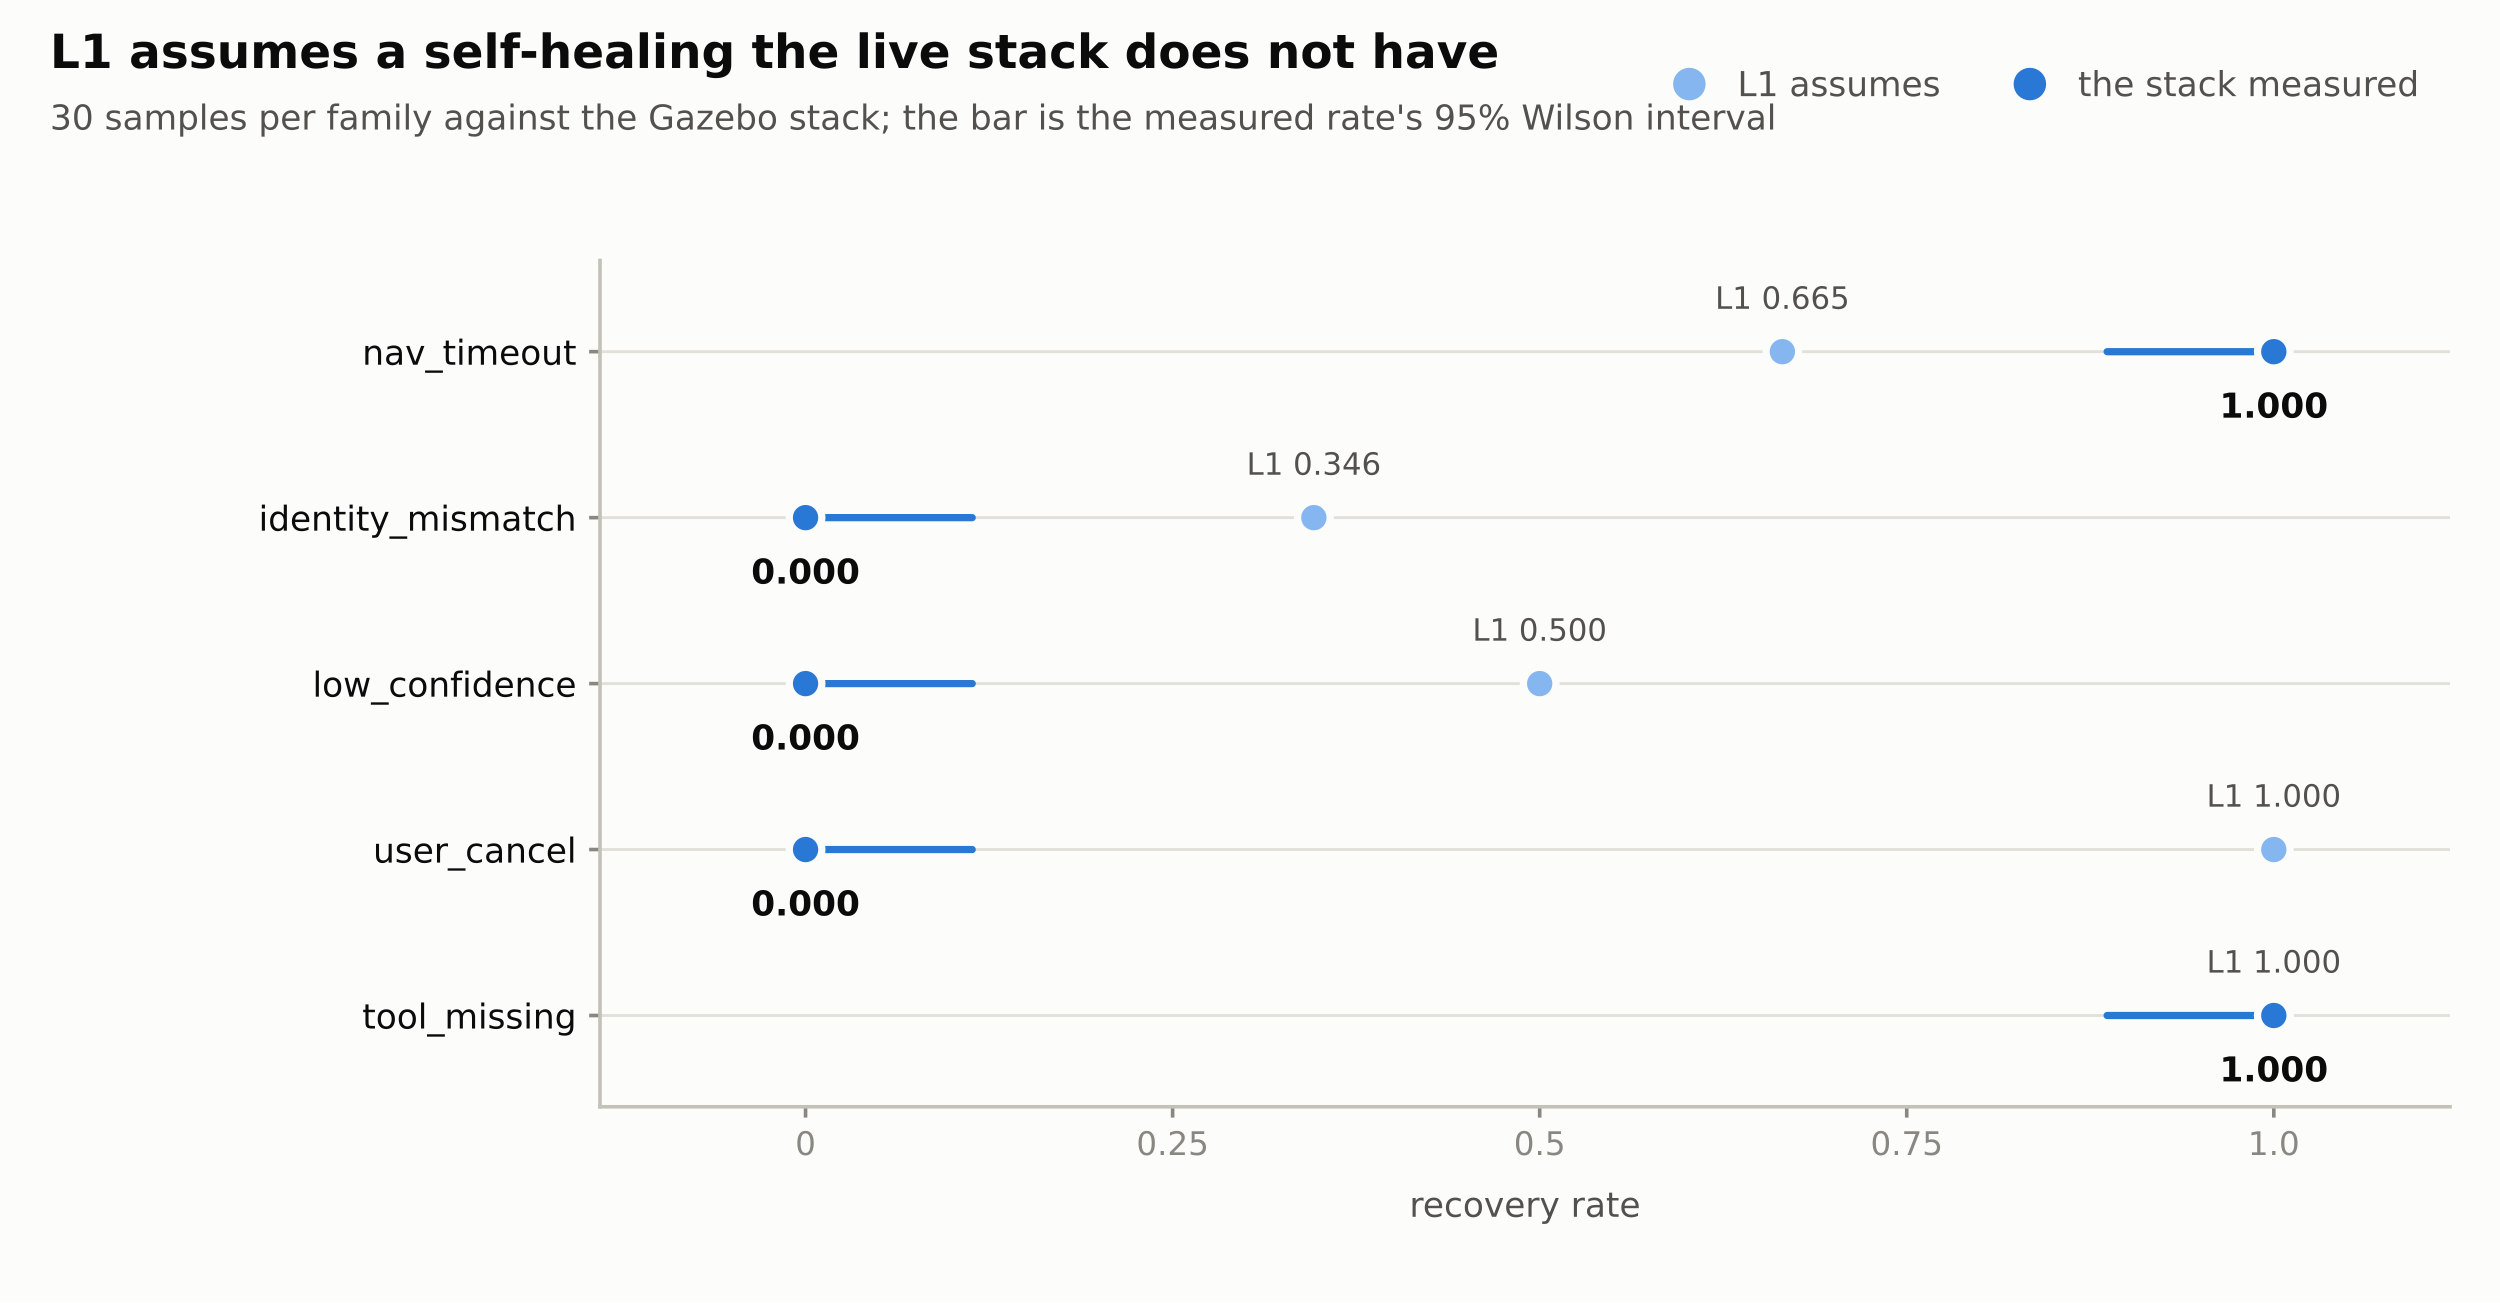
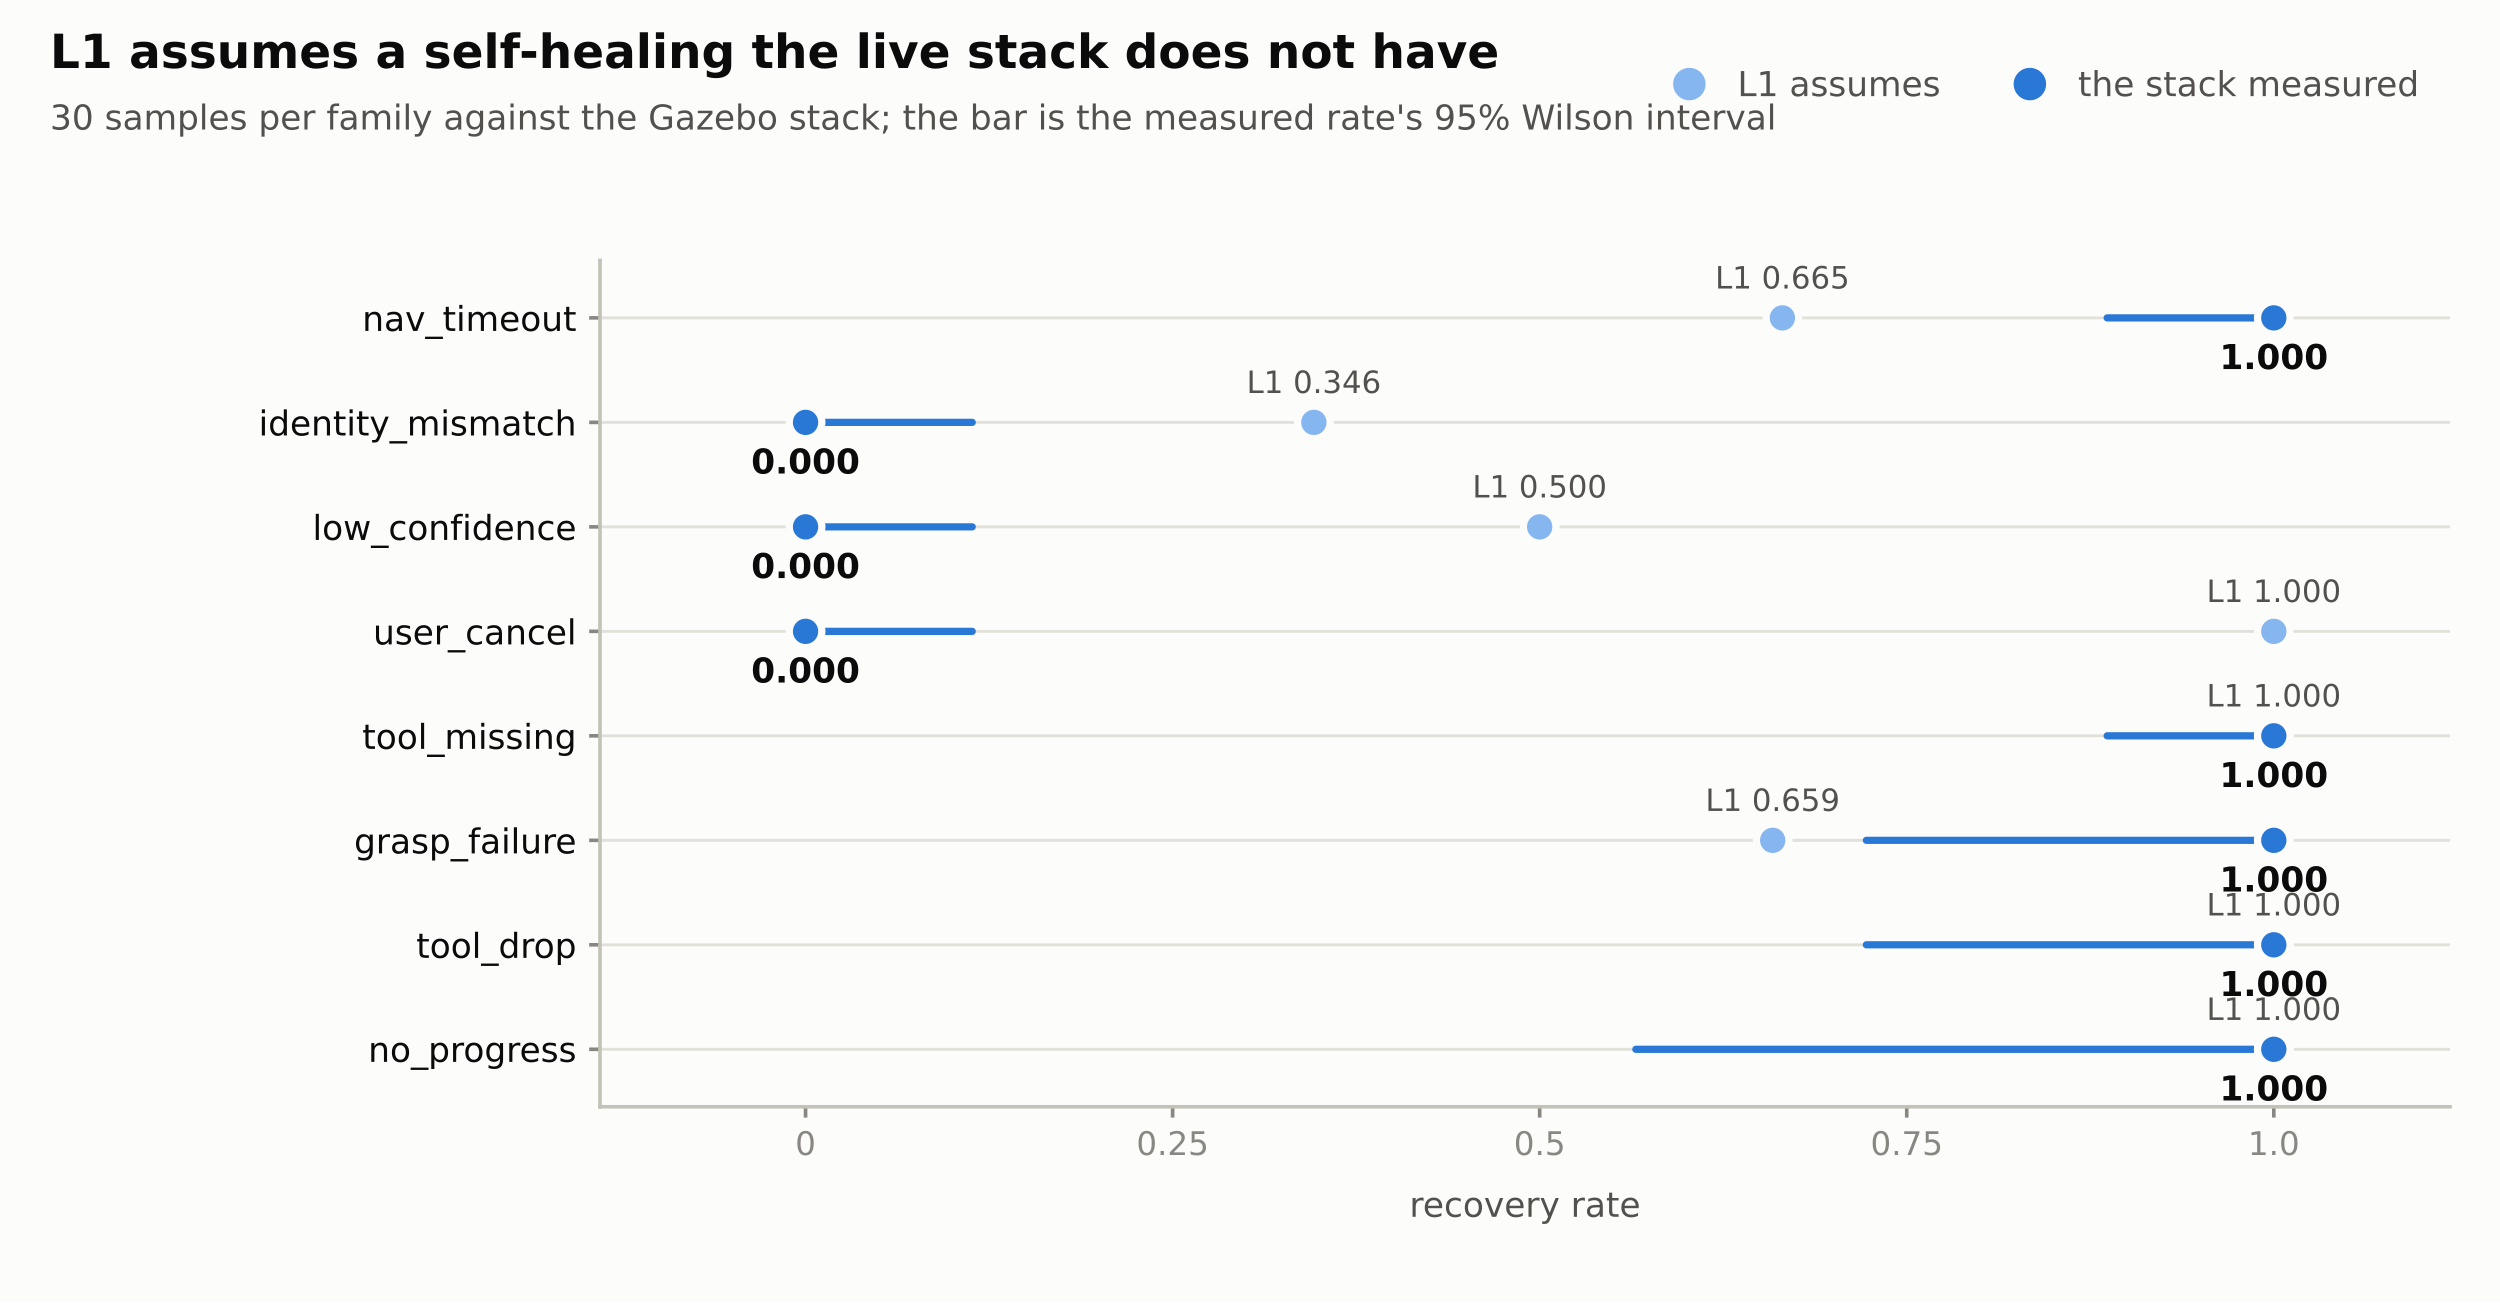
<svg xmlns="http://www.w3.org/2000/svg" xmlns:xlink="http://www.w3.org/1999/xlink" width="691.2pt" height="360pt" viewBox="0 0 691.2 360" version="1.1">
  <defs>
    <style type="text/css">*{stroke-linejoin: round; stroke-linecap: butt}</style>
  </defs>
  <g id="figure_1">
    <g id="patch_1">
      <path d="M 0 360  L 691.2 360  L 691.2 0  L 0 0  z " style="fill: #fcfcfb" />
    </g>
    <g id="axes_1">
      <g id="patch_2">
        <path d="M 165.888 306  L 677.376 306  L 677.376 72  L 165.888 72  z " style="fill: #fcfcfb" />
      </g>
      <g id="matplotlib.axis_1">
        <g id="xtick_1">
          <g id="line2d_1">
            <defs>
              <path id="m58dc84d5ad" d="M 0 0  L 0 3  " style="stroke: #898781" />
            </defs>
            <g>
              <use xlink:href="#m58dc84d5ad" x="222.72" y="306" style="fill: #898781; stroke: #898781" />
            </g>
          </g>
          <g id="text_1">
            <text style="fill: #898781; font: 9px 'DejaVu Sans'; text-anchor: middle" x="222.72" y="319.339" transform="rotate(-0, 222.72, 319.3386)">0</text>
          </g>
        </g>
        <g id="xtick_2">
          <g id="line2d_2">
            <g>
              <use xlink:href="#m58dc84d5ad" x="324.206" y="306" style="fill: #898781; stroke: #898781" />
            </g>
          </g>
          <g id="text_2">
            <text style="fill: #898781; font: 9px 'DejaVu Sans'; text-anchor: middle" x="324.206" y="319.339" transform="rotate(-0, 324.2057, 319.3386)">0.25</text>
          </g>
        </g>
        <g id="xtick_3">
          <g id="line2d_3">
            <g>
              <use xlink:href="#m58dc84d5ad" x="425.691" y="306" style="fill: #898781; stroke: #898781" />
            </g>
          </g>
          <g id="text_3">
            <text style="fill: #898781; font: 9px 'DejaVu Sans'; text-anchor: middle" x="425.691" y="319.339" transform="rotate(-0, 425.6914, 319.3386)">0.5</text>
          </g>
        </g>
        <g id="xtick_4">
          <g id="line2d_4">
            <g>
              <use xlink:href="#m58dc84d5ad" x="527.177" y="306" style="fill: #898781; stroke: #898781" />
            </g>
          </g>
          <g id="text_4">
            <text style="fill: #898781; font: 9px 'DejaVu Sans'; text-anchor: middle" x="527.177" y="319.339" transform="rotate(-0, 527.1771, 319.3386)">0.75</text>
          </g>
        </g>
        <g id="xtick_5">
          <g id="line2d_5">
            <g>
              <use xlink:href="#m58dc84d5ad" x="628.663" y="306" style="fill: #898781; stroke: #898781" />
            </g>
          </g>
          <g id="text_5">
            <text style="fill: #898781; font: 9px 'DejaVu Sans'; text-anchor: middle" x="628.663" y="319.339" transform="rotate(-0, 628.6629, 319.3386)">1.0</text>
          </g>
        </g>
        <g id="text_6">
          <text style="fill: #52514e; font: 9.5px 'DejaVu Sans'; text-anchor: middle" x="421.632" y="336.429" transform="rotate(-0, 421.632, 336.4288)">recovery rate</text>
        </g>
      </g>
      <g id="matplotlib.axis_2">
        <g id="ytick_1">
          <g id="line2d_6">
-             <path d="M 165.888 280.765  L 677.376 280.765  " clip-path="url(#p1492803157)" style="fill: none; stroke: #e1e0d9; stroke-width: 0.8; stroke-linecap: square" />
+             <path d="M 165.888 290.111  L 677.376 290.111  " clip-path="url(#p1492803157)" style="fill: none; stroke: #e1e0d9; stroke-width: 0.8; stroke-linecap: square" />
          </g>
          <g id="line2d_7">
            <defs>
              <path id="mdd7d7d7f89" d="M 0 0  L -3 0  " style="stroke: #898781" />
            </defs>
            <g>
-               <use xlink:href="#mdd7d7d7f89" x="165.888" y="280.765" style="fill: #898781; stroke: #898781" />
+               <use xlink:href="#mdd7d7d7f89" x="165.888" y="290.111" style="fill: #898781; stroke: #898781" />
            </g>
          </g>
          <g id="text_7">
-             <text style="fill: #0b0b0b; font: 9.5px 'DejaVu Sans'; text-anchor: end" x="159.388" y="284.374" transform="rotate(-0, 159.388, 284.374)">tool_missing</text>
+             <text style="fill: #0b0b0b; font: 9.5px 'DejaVu Sans'; text-anchor: end" x="159.388" y="293.588" transform="rotate(-0, 159.388, 293.5883)">no_progress</text>
          </g>
        </g>
        <g id="ytick_2">
          <g id="line2d_8">
-             <path d="M 165.888 234.882  L 677.376 234.882  " clip-path="url(#p1492803157)" style="fill: none; stroke: #e1e0d9; stroke-width: 0.8; stroke-linecap: square" />
+             <path d="M 165.888 261.222  L 677.376 261.222  " clip-path="url(#p1492803157)" style="fill: none; stroke: #e1e0d9; stroke-width: 0.8; stroke-linecap: square" />
          </g>
          <g id="line2d_9">
            <g>
-               <use xlink:href="#mdd7d7d7f89" x="165.888" y="234.882" style="fill: #898781; stroke: #898781" />
+               <use xlink:href="#mdd7d7d7f89" x="165.888" y="261.222" style="fill: #898781; stroke: #898781" />
            </g>
          </g>
          <g id="text_8">
-             <text style="fill: #0b0b0b; font: 9.5px 'DejaVu Sans'; text-anchor: end" x="159.388" y="238.492" transform="rotate(-0, 159.388, 238.4916)">user_cancel</text>
+             <text style="fill: #0b0b0b; font: 9.5px 'DejaVu Sans'; text-anchor: end" x="159.388" y="264.831" transform="rotate(-0, 159.388, 264.8315)">tool_drop</text>
          </g>
        </g>
        <g id="ytick_3">
          <g id="line2d_10">
-             <path d="M 165.888 189  L 677.376 189  " clip-path="url(#p1492803157)" style="fill: none; stroke: #e1e0d9; stroke-width: 0.8; stroke-linecap: square" />
+             <path d="M 165.888 232.333  L 677.376 232.333  " clip-path="url(#p1492803157)" style="fill: none; stroke: #e1e0d9; stroke-width: 0.8; stroke-linecap: square" />
          </g>
          <g id="line2d_11">
            <g>
-               <use xlink:href="#mdd7d7d7f89" x="165.888" y="189" style="fill: #898781; stroke: #898781" />
+               <use xlink:href="#mdd7d7d7f89" x="165.888" y="232.333" style="fill: #898781; stroke: #898781" />
            </g>
          </g>
          <g id="text_9">
-             <text style="fill: #0b0b0b; font: 9.5px 'DejaVu Sans'; text-anchor: end" x="159.388" y="192.609" transform="rotate(-0, 159.388, 192.6093)">low_confidence</text>
+             <text style="fill: #0b0b0b; font: 9.5px 'DejaVu Sans'; text-anchor: end" x="159.388" y="235.943" transform="rotate(-0, 159.388, 235.9426)">grasp_failure</text>
          </g>
        </g>
        <g id="ytick_4">
          <g id="line2d_12">
-             <path d="M 165.888 143.118  L 677.376 143.118  " clip-path="url(#p1492803157)" style="fill: none; stroke: #e1e0d9; stroke-width: 0.8; stroke-linecap: square" />
+             <path d="M 165.888 203.444  L 677.376 203.444  " clip-path="url(#p1492803157)" style="fill: none; stroke: #e1e0d9; stroke-width: 0.8; stroke-linecap: square" />
          </g>
          <g id="line2d_13">
            <g>
-               <use xlink:href="#mdd7d7d7f89" x="165.888" y="143.118" style="fill: #898781; stroke: #898781" />
+               <use xlink:href="#mdd7d7d7f89" x="165.888" y="203.444" style="fill: #898781; stroke: #898781" />
            </g>
          </g>
          <g id="text_10">
-             <text style="fill: #0b0b0b; font: 9.5px 'DejaVu Sans'; text-anchor: end" x="159.388" y="146.727" transform="rotate(-0, 159.388, 146.7269)">identity_mismatch</text>
+             <text style="fill: #0b0b0b; font: 9.5px 'DejaVu Sans'; text-anchor: end" x="159.388" y="207.054" transform="rotate(-0, 159.388, 207.0537)">tool_missing</text>
          </g>
        </g>
        <g id="ytick_5">
          <g id="line2d_14">
-             <path d="M 165.888 97.235  L 677.376 97.235  " clip-path="url(#p1492803157)" style="fill: none; stroke: #e1e0d9; stroke-width: 0.8; stroke-linecap: square" />
+             <path d="M 165.888 174.556  L 677.376 174.556  " clip-path="url(#p1492803157)" style="fill: none; stroke: #e1e0d9; stroke-width: 0.8; stroke-linecap: square" />
          </g>
          <g id="line2d_15">
            <g>
-               <use xlink:href="#mdd7d7d7f89" x="165.888" y="97.235" style="fill: #898781; stroke: #898781" />
+               <use xlink:href="#mdd7d7d7f89" x="165.888" y="174.556" style="fill: #898781; stroke: #898781" />
            </g>
          </g>
          <g id="text_11">
-             <text style="fill: #0b0b0b; font: 9.5px 'DejaVu Sans'; text-anchor: end" x="159.388" y="100.845" transform="rotate(-0, 159.388, 100.8446)">nav_timeout</text>
-           </g>
-         </g>
-       </g>
-       <g id="line2d_16">
-         <path d="M 582.588 280.765  L 628.663 280.765  " clip-path="url(#p1492803157)" style="fill: none; stroke: #2a78d6; stroke-width: 2; stroke-linecap: round" />
-       </g>
-       <g id="line2d_17">
-         <path d="M 222.72 234.882  L 268.795 234.882  " clip-path="url(#p1492803157)" style="fill: none; stroke: #2a78d6; stroke-width: 2; stroke-linecap: round" />
-       </g>
-       <g id="line2d_18">
-         <path d="M 222.72 189  L 268.795 189  " clip-path="url(#p1492803157)" style="fill: none; stroke: #2a78d6; stroke-width: 2; stroke-linecap: round" />
-       </g>
-       <g id="line2d_19">
-         <path d="M 222.72 143.118  L 268.795 143.118  " clip-path="url(#p1492803157)" style="fill: none; stroke: #2a78d6; stroke-width: 2; stroke-linecap: round" />
-       </g>
-       <g id="line2d_20">
-         <path d="M 582.588 97.235  L 628.663 97.235  " clip-path="url(#p1492803157)" style="fill: none; stroke: #2a78d6; stroke-width: 2; stroke-linecap: round" />
+             <text style="fill: #0b0b0b; font: 9.5px 'DejaVu Sans'; text-anchor: end" x="159.388" y="178.165" transform="rotate(-0, 159.388, 178.1648)">user_cancel</text>
+           </g>
+         </g>
+         <g id="ytick_6">
+           <g id="line2d_16">
+             <path d="M 165.888 145.667  L 677.376 145.667  " clip-path="url(#p1492803157)" style="fill: none; stroke: #e1e0d9; stroke-width: 0.8; stroke-linecap: square" />
+           </g>
+           <g id="line2d_17">
+             <g>
+               <use xlink:href="#mdd7d7d7f89" x="165.888" y="145.667" style="fill: #898781; stroke: #898781" />
+             </g>
+           </g>
+           <g id="text_12">
+             <text style="fill: #0b0b0b; font: 9.5px 'DejaVu Sans'; text-anchor: end" x="159.388" y="149.276" transform="rotate(-0, 159.388, 149.2759)">low_confidence</text>
+           </g>
+         </g>
+         <g id="ytick_7">
+           <g id="line2d_18">
+             <path d="M 165.888 116.778  L 677.376 116.778  " clip-path="url(#p1492803157)" style="fill: none; stroke: #e1e0d9; stroke-width: 0.8; stroke-linecap: square" />
+           </g>
+           <g id="line2d_19">
+             <g>
+               <use xlink:href="#mdd7d7d7f89" x="165.888" y="116.778" style="fill: #898781; stroke: #898781" />
+             </g>
+           </g>
+           <g id="text_13">
+             <text style="fill: #0b0b0b; font: 9.5px 'DejaVu Sans'; text-anchor: end" x="159.388" y="120.387" transform="rotate(-0, 159.388, 120.387)">identity_mismatch</text>
+           </g>
+         </g>
+         <g id="ytick_8">
+           <g id="line2d_20">
+             <path d="M 165.888 87.889  L 677.376 87.889  " clip-path="url(#p1492803157)" style="fill: none; stroke: #e1e0d9; stroke-width: 0.8; stroke-linecap: square" />
+           </g>
+           <g id="line2d_21">
+             <g>
+               <use xlink:href="#mdd7d7d7f89" x="165.888" y="87.889" style="fill: #898781; stroke: #898781" />
+             </g>
+           </g>
+           <g id="text_14">
+             <text style="fill: #0b0b0b; font: 9.5px 'DejaVu Sans'; text-anchor: end" x="159.388" y="91.498" transform="rotate(-0, 159.388, 91.49815)">nav_timeout</text>
+           </g>
+         </g>
+       </g>
+       <g id="line2d_22">
+         <path d="M 452.281 290.111  L 628.663 290.111  " clip-path="url(#p1492803157)" style="fill: none; stroke: #2a78d6; stroke-width: 2; stroke-linecap: round" />
+       </g>
+       <g id="line2d_23">
+         <path d="M 516.014 261.222  L 628.663 261.222  " clip-path="url(#p1492803157)" style="fill: none; stroke: #2a78d6; stroke-width: 2; stroke-linecap: round" />
+       </g>
+       <g id="line2d_24">
+         <path d="M 516.014 232.333  L 628.663 232.333  " clip-path="url(#p1492803157)" style="fill: none; stroke: #2a78d6; stroke-width: 2; stroke-linecap: round" />
+       </g>
+       <g id="line2d_25">
+         <path d="M 582.588 203.444  L 628.663 203.444  " clip-path="url(#p1492803157)" style="fill: none; stroke: #2a78d6; stroke-width: 2; stroke-linecap: round" />
+       </g>
+       <g id="line2d_26">
+         <path d="M 222.72 174.556  L 268.795 174.556  " clip-path="url(#p1492803157)" style="fill: none; stroke: #2a78d6; stroke-width: 2; stroke-linecap: round" />
+       </g>
+       <g id="line2d_27">
+         <path d="M 222.72 145.667  L 268.795 145.667  " clip-path="url(#p1492803157)" style="fill: none; stroke: #2a78d6; stroke-width: 2; stroke-linecap: round" />
+       </g>
+       <g id="line2d_28">
+         <path d="M 222.72 116.778  L 268.795 116.778  " clip-path="url(#p1492803157)" style="fill: none; stroke: #2a78d6; stroke-width: 2; stroke-linecap: round" />
+       </g>
+       <g id="line2d_29">
+         <path d="M 582.588 87.889  L 628.663 87.889  " clip-path="url(#p1492803157)" style="fill: none; stroke: #2a78d6; stroke-width: 2; stroke-linecap: round" />
      </g>
      <g id="patch_3">
        <path d="M 165.888 306  L 165.888 72  " style="fill: none; stroke: #c3c2b7; stroke-linejoin: miter; stroke-linecap: square" />
      </g>
      <g id="patch_4">
        <path d="M 165.888 306  L 677.376 306  " style="fill: none; stroke: #c3c2b7; stroke-linejoin: miter; stroke-linecap: square" />
      </g>
-       <g id="line2d_21">
+       <g id="line2d_30">
        <defs>
          <path id="m6d2895f22f" d="M 0 4.5  C 1.193 4.5 2.338 4.026 3.182 3.182  C 4.026 2.338 4.5 1.193 4.5 0  C 4.5 -1.193 4.026 -2.338 3.182 -3.182  C 2.338 -4.026 1.193 -4.5 0 -4.5  C -1.193 -4.5 -2.338 -4.026 -3.182 -3.182  C -4.026 -2.338 -4.5 -1.193 -4.5 0  C -4.5 1.193 -4.026 2.338 -3.182 3.182  C -2.338 4.026 -1.193 4.5 0 4.5  z " style="stroke: #fcfcfb; stroke-width: 2" />
        </defs>
        <g clip-path="url(#p1492803157)">
-           <use xlink:href="#m6d2895f22f" x="628.663" y="280.765" style="fill: #86b6ef; stroke: #fcfcfb; stroke-width: 2" />
-         </g>
-       </g>
-       <g id="text_12">
-         <text style="fill: #52514e; font: 8.5px 'DejaVu Sans'; text-anchor: middle" x="628.663" y="268.903" transform="rotate(-0, 628.6629, 268.9029)">L1 1.000</text>
-       </g>
-       <g id="text_13">
-         <text style="fill: #0b0b0b; font: 700 9.5px 'DejaVu Sans'; text-anchor: middle" x="628.663" y="298.995" transform="rotate(-0, 628.6629, 298.995)">1.000</text>
-       </g>
-       <g id="line2d_22">
-         <g clip-path="url(#p1492803157)">
-           <use xlink:href="#m6d2895f22f" x="628.663" y="234.882" style="fill: #86b6ef; stroke: #fcfcfb; stroke-width: 2" />
-         </g>
-       </g>
-       <g id="text_14">
-         <text style="fill: #52514e; font: 8.5px 'DejaVu Sans'; text-anchor: middle" x="628.663" y="223.021" transform="rotate(-0, 628.6629, 223.0205)">L1 1.000</text>
+           <use xlink:href="#m6d2895f22f" x="628.663" y="290.111" style="fill: #86b6ef; stroke: #fcfcfb; stroke-width: 2" />
+         </g>
      </g>
      <g id="text_15">
-         <text style="fill: #0b0b0b; font: 700 9.5px 'DejaVu Sans'; text-anchor: middle" x="222.72" y="253.113" transform="rotate(-0, 222.72, 253.1126)">0.000</text>
-       </g>
-       <g id="line2d_23">
-         <g clip-path="url(#p1492803157)">
-           <use xlink:href="#m6d2895f22f" x="425.691" y="189" style="fill: #86b6ef; stroke: #fcfcfb; stroke-width: 2" />
-         </g>
+         <text style="fill: #52514e; font: 8.5px 'DejaVu Sans'; text-anchor: middle" x="628.663" y="281.988" transform="rotate(-0, 628.6629, 281.9878)">L1 1.000</text>
      </g>
      <g id="text_16">
-         <text style="fill: #52514e; font: 8.5px 'DejaVu Sans'; text-anchor: middle" x="425.691" y="177.138" transform="rotate(-0, 425.6914, 177.1381)">L1 0.500</text>
+         <text style="fill: #0b0b0b; font: 700 9.5px 'DejaVu Sans'; text-anchor: middle" x="628.663" y="304.263" transform="rotate(-0, 628.6629, 304.263)">1.000</text>
+       </g>
+       <g id="line2d_31">
+         <g clip-path="url(#p1492803157)">
+           <use xlink:href="#m6d2895f22f" x="628.663" y="261.222" style="fill: #86b6ef; stroke: #fcfcfb; stroke-width: 2" />
+         </g>
      </g>
      <g id="text_17">
-         <text style="fill: #0b0b0b; font: 700 9.5px 'DejaVu Sans'; text-anchor: middle" x="222.72" y="207.23" transform="rotate(-0, 222.72, 207.2303)">0.000</text>
-       </g>
-       <g id="line2d_24">
-         <g clip-path="url(#p1492803157)">
-           <use xlink:href="#m6d2895f22f" x="363.257" y="143.118" style="fill: #86b6ef; stroke: #fcfcfb; stroke-width: 2" />
-         </g>
+         <text style="fill: #52514e; font: 8.5px 'DejaVu Sans'; text-anchor: middle" x="628.663" y="253.099" transform="rotate(-0, 628.6629, 253.0989)">L1 1.000</text>
      </g>
      <g id="text_18">
-         <text style="fill: #52514e; font: 8.5px 'DejaVu Sans'; text-anchor: middle" x="363.257" y="131.256" transform="rotate(-0, 363.2574, 131.2558)">L1 0.346</text>
+         <text style="fill: #0b0b0b; font: 700 9.5px 'DejaVu Sans'; text-anchor: middle" x="628.663" y="275.374" transform="rotate(-0, 628.6629, 275.3741)">1.000</text>
+       </g>
+       <g id="line2d_32">
+         <g clip-path="url(#p1492803157)">
+           <use xlink:href="#m6d2895f22f" x="490.115" y="232.333" style="fill: #86b6ef; stroke: #fcfcfb; stroke-width: 2" />
+         </g>
      </g>
      <g id="text_19">
-         <text style="fill: #0b0b0b; font: 700 9.5px 'DejaVu Sans'; text-anchor: middle" x="222.72" y="161.348" transform="rotate(-0, 222.72, 161.3479)">0.000</text>
-       </g>
-       <g id="line2d_25">
-         <g clip-path="url(#p1492803157)">
-           <use xlink:href="#m6d2895f22f" x="492.794" y="97.235" style="fill: #86b6ef; stroke: #fcfcfb; stroke-width: 2" />
-         </g>
+         <text style="fill: #52514e; font: 8.5px 'DejaVu Sans'; text-anchor: middle" x="490.115" y="224.21" transform="rotate(-0, 490.1146, 224.21)">L1 0.659</text>
      </g>
      <g id="text_20">
-         <text style="fill: #52514e; font: 8.5px 'DejaVu Sans'; text-anchor: middle" x="492.794" y="85.373" transform="rotate(-0, 492.7938, 85.37344)">L1 0.665</text>
+         <text style="fill: #0b0b0b; font: 700 9.5px 'DejaVu Sans'; text-anchor: middle" x="628.663" y="246.485" transform="rotate(-0, 628.6629, 246.4852)">1.000</text>
+       </g>
+       <g id="line2d_33">
+         <g clip-path="url(#p1492803157)">
+           <use xlink:href="#m6d2895f22f" x="628.663" y="203.444" style="fill: #86b6ef; stroke: #fcfcfb; stroke-width: 2" />
+         </g>
      </g>
      <g id="text_21">
-         <text style="fill: #0b0b0b; font: 700 9.5px 'DejaVu Sans'; text-anchor: middle" x="628.663" y="115.466" transform="rotate(-0, 628.6629, 115.4656)">1.000</text>
-       </g>
-       <g id="line2d_26">
+         <text style="fill: #52514e; font: 8.5px 'DejaVu Sans'; text-anchor: middle" x="628.663" y="195.321" transform="rotate(-0, 628.6629, 195.3212)">L1 1.000</text>
+       </g>
+       <g id="text_22">
+         <text style="fill: #0b0b0b; font: 700 9.5px 'DejaVu Sans'; text-anchor: middle" x="628.663" y="217.596" transform="rotate(-0, 628.6629, 217.5963)">1.000</text>
+       </g>
+       <g id="line2d_34">
+         <g clip-path="url(#p1492803157)">
+           <use xlink:href="#m6d2895f22f" x="628.663" y="174.556" style="fill: #86b6ef; stroke: #fcfcfb; stroke-width: 2" />
+         </g>
+       </g>
+       <g id="text_23">
+         <text style="fill: #52514e; font: 8.5px 'DejaVu Sans'; text-anchor: middle" x="628.663" y="166.432" transform="rotate(-0, 628.6629, 166.4323)">L1 1.000</text>
+       </g>
+       <g id="text_24">
+         <text style="fill: #0b0b0b; font: 700 9.5px 'DejaVu Sans'; text-anchor: middle" x="222.72" y="188.707" transform="rotate(-0, 222.72, 188.7074)">0.000</text>
+       </g>
+       <g id="line2d_35">
+         <g clip-path="url(#p1492803157)">
+           <use xlink:href="#m6d2895f22f" x="425.691" y="145.667" style="fill: #86b6ef; stroke: #fcfcfb; stroke-width: 2" />
+         </g>
+       </g>
+       <g id="text_25">
+         <text style="fill: #52514e; font: 8.5px 'DejaVu Sans'; text-anchor: middle" x="425.691" y="137.543" transform="rotate(-0, 425.6914, 137.5434)">L1 0.500</text>
+       </g>
+       <g id="text_26">
+         <text style="fill: #0b0b0b; font: 700 9.5px 'DejaVu Sans'; text-anchor: middle" x="222.72" y="159.819" transform="rotate(-0, 222.72, 159.8185)">0.000</text>
+       </g>
+       <g id="line2d_36">
+         <g clip-path="url(#p1492803157)">
+           <use xlink:href="#m6d2895f22f" x="363.257" y="116.778" style="fill: #86b6ef; stroke: #fcfcfb; stroke-width: 2" />
+         </g>
+       </g>
+       <g id="text_27">
+         <text style="fill: #52514e; font: 8.5px 'DejaVu Sans'; text-anchor: middle" x="363.257" y="108.654" transform="rotate(-0, 363.2574, 108.6545)">L1 0.346</text>
+       </g>
+       <g id="text_28">
+         <text style="fill: #0b0b0b; font: 700 9.5px 'DejaVu Sans'; text-anchor: middle" x="222.72" y="130.93" transform="rotate(-0, 222.72, 130.9296)">0.000</text>
+       </g>
+       <g id="line2d_37">
+         <g clip-path="url(#p1492803157)">
+           <use xlink:href="#m6d2895f22f" x="492.794" y="87.889" style="fill: #86b6ef; stroke: #fcfcfb; stroke-width: 2" />
+         </g>
+       </g>
+       <g id="text_29">
+         <text style="fill: #52514e; font: 8.5px 'DejaVu Sans'; text-anchor: middle" x="492.794" y="79.766" transform="rotate(-0, 492.7938, 79.7656)">L1 0.665</text>
+       </g>
+       <g id="text_30">
+         <text style="fill: #0b0b0b; font: 700 9.5px 'DejaVu Sans'; text-anchor: middle" x="628.663" y="102.041" transform="rotate(-0, 628.6629, 102.0407)">1.000</text>
+       </g>
+       <g id="line2d_38">
        <defs>
          <path id="maa750db0af" d="M 0 4.5  C 1.193 4.5 2.338 4.026 3.182 3.182  C 4.026 2.338 4.5 1.193 4.5 0  C 4.5 -1.193 4.026 -2.338 3.182 -3.182  C 2.338 -4.026 1.193 -4.5 0 -4.5  C -1.193 -4.5 -2.338 -4.026 -3.182 -3.182  C -4.026 -2.338 -4.5 -1.193 -4.5 0  C -4.5 1.193 -4.026 2.338 -3.182 3.182  C -2.338 4.026 -1.193 4.5 0 4.5  z " style="stroke: #fcfcfb; stroke-width: 2" />
        </defs>
        <g clip-path="url(#p1492803157)">
-           <use xlink:href="#maa750db0af" x="628.663" y="280.765" style="fill: #2a78d6; stroke: #fcfcfb; stroke-width: 2" />
-         </g>
-       </g>
-       <g id="line2d_27">
-         <g clip-path="url(#p1492803157)">
-           <use xlink:href="#maa750db0af" x="222.72" y="234.882" style="fill: #2a78d6; stroke: #fcfcfb; stroke-width: 2" />
-         </g>
-       </g>
-       <g id="line2d_28">
-         <g clip-path="url(#p1492803157)">
-           <use xlink:href="#maa750db0af" x="222.72" y="189" style="fill: #2a78d6; stroke: #fcfcfb; stroke-width: 2" />
-         </g>
-       </g>
-       <g id="line2d_29">
-         <g clip-path="url(#p1492803157)">
-           <use xlink:href="#maa750db0af" x="222.72" y="143.118" style="fill: #2a78d6; stroke: #fcfcfb; stroke-width: 2" />
-         </g>
-       </g>
-       <g id="line2d_30">
-         <g clip-path="url(#p1492803157)">
-           <use xlink:href="#maa750db0af" x="628.663" y="97.235" style="fill: #2a78d6; stroke: #fcfcfb; stroke-width: 2" />
-         </g>
-       </g>
-     </g>
-     <g id="text_22">
+           <use xlink:href="#maa750db0af" x="628.663" y="290.111" style="fill: #2a78d6; stroke: #fcfcfb; stroke-width: 2" />
+         </g>
+       </g>
+       <g id="line2d_39">
+         <g clip-path="url(#p1492803157)">
+           <use xlink:href="#maa750db0af" x="628.663" y="261.222" style="fill: #2a78d6; stroke: #fcfcfb; stroke-width: 2" />
+         </g>
+       </g>
+       <g id="line2d_40">
+         <g clip-path="url(#p1492803157)">
+           <use xlink:href="#maa750db0af" x="628.663" y="232.333" style="fill: #2a78d6; stroke: #fcfcfb; stroke-width: 2" />
+         </g>
+       </g>
+       <g id="line2d_41">
+         <g clip-path="url(#p1492803157)">
+           <use xlink:href="#maa750db0af" x="628.663" y="203.444" style="fill: #2a78d6; stroke: #fcfcfb; stroke-width: 2" />
+         </g>
+       </g>
+       <g id="line2d_42">
+         <g clip-path="url(#p1492803157)">
+           <use xlink:href="#maa750db0af" x="222.72" y="174.556" style="fill: #2a78d6; stroke: #fcfcfb; stroke-width: 2" />
+         </g>
+       </g>
+       <g id="line2d_43">
+         <g clip-path="url(#p1492803157)">
+           <use xlink:href="#maa750db0af" x="222.72" y="145.667" style="fill: #2a78d6; stroke: #fcfcfb; stroke-width: 2" />
+         </g>
+       </g>
+       <g id="line2d_44">
+         <g clip-path="url(#p1492803157)">
+           <use xlink:href="#maa750db0af" x="222.72" y="116.778" style="fill: #2a78d6; stroke: #fcfcfb; stroke-width: 2" />
+         </g>
+       </g>
+       <g id="line2d_45">
+         <g clip-path="url(#p1492803157)">
+           <use xlink:href="#maa750db0af" x="628.663" y="87.889" style="fill: #2a78d6; stroke: #fcfcfb; stroke-width: 2" />
+         </g>
+       </g>
+     </g>
+     <g id="text_31">
      <text style="fill: #0b0b0b; font: 700 13px 'DejaVu Sans'; text-anchor: start" x="13.824" y="18.795" transform="rotate(-0, 13.824, 18.79484)">L1 assumes a self-healing the live stack does not have</text>
    </g>
-     <g id="text_23">
+     <g id="text_32">
      <text style="fill: #52514e; font: 9.5px 'DejaVu Sans'; text-anchor: start" x="13.824" y="35.824" transform="rotate(-0, 13.824, 35.8243)">30 samples per family against the Gazebo stack; the bar is the measured rate's 95% Wilson interval</text>
    </g>
    <g id="legend_1">
-       <g id="line2d_31">
+       <g id="line2d_46">
        <defs>
          <path id="mff5926e76c" d="M 0 4  C 1.061 4 2.078 3.579 2.828 2.828  C 3.579 2.078 4 1.061 4 0  C 4 -1.061 3.579 -2.078 2.828 -2.828  C 2.078 -3.579 1.061 -4 0 -4  C -1.061 -4 -2.078 -3.579 -2.828 -2.828  C -3.579 -2.078 -4 -1.061 -4 0  C -4 1.061 -3.579 2.078 -2.828 2.828  C -2.078 3.579 -1.061 4 0 4  z " style="stroke: #86b6ef" />
        </defs>
        <g>
          <use xlink:href="#mff5926e76c" x="467.074" y="23.244" style="fill: #86b6ef; stroke: #86b6ef" />
        </g>
      </g>
-       <g id="text_24">
+       <g id="text_33">
        <text style="fill: #52514e; font: 9.5px 'DejaVu Sans'; text-anchor: start" x="480.374" y="26.569" transform="rotate(-0, 480.3742, 26.56852)">L1 assumes</text>
      </g>
-       <g id="line2d_32">
+       <g id="line2d_47">
        <defs>
          <path id="m8c85b4d72e" d="M 0 4  C 1.061 4 2.078 3.579 2.828 2.828  C 3.579 2.078 4 1.061 4 0  C 4 -1.061 3.579 -2.078 2.828 -2.828  C 2.078 -3.579 1.061 -4 0 -4  C -1.061 -4 -2.078 -3.579 -2.828 -2.828  C -3.579 -2.078 -4 -1.061 -4 0  C -4 1.061 -3.579 2.078 -2.828 2.828  C -2.078 3.579 -1.061 4 0 4  z " style="stroke: #2a78d6" />
        </defs>
        <g>
          <use xlink:href="#m8c85b4d72e" x="561.219" y="23.244" style="fill: #2a78d6; stroke: #2a78d6" />
        </g>
      </g>
-       <g id="text_25">
+       <g id="text_34">
        <text style="fill: #52514e; font: 9.5px 'DejaVu Sans'; text-anchor: start" x="574.519" y="26.569" transform="rotate(-0, 574.5192, 26.56852)">the stack measured</text>
      </g>
    </g>
  </g>
  <defs>
    <clipPath id="p1492803157">
      <rect x="165.888" y="72" width="511.488" height="234" />
    </clipPath>
  </defs>
</svg>
